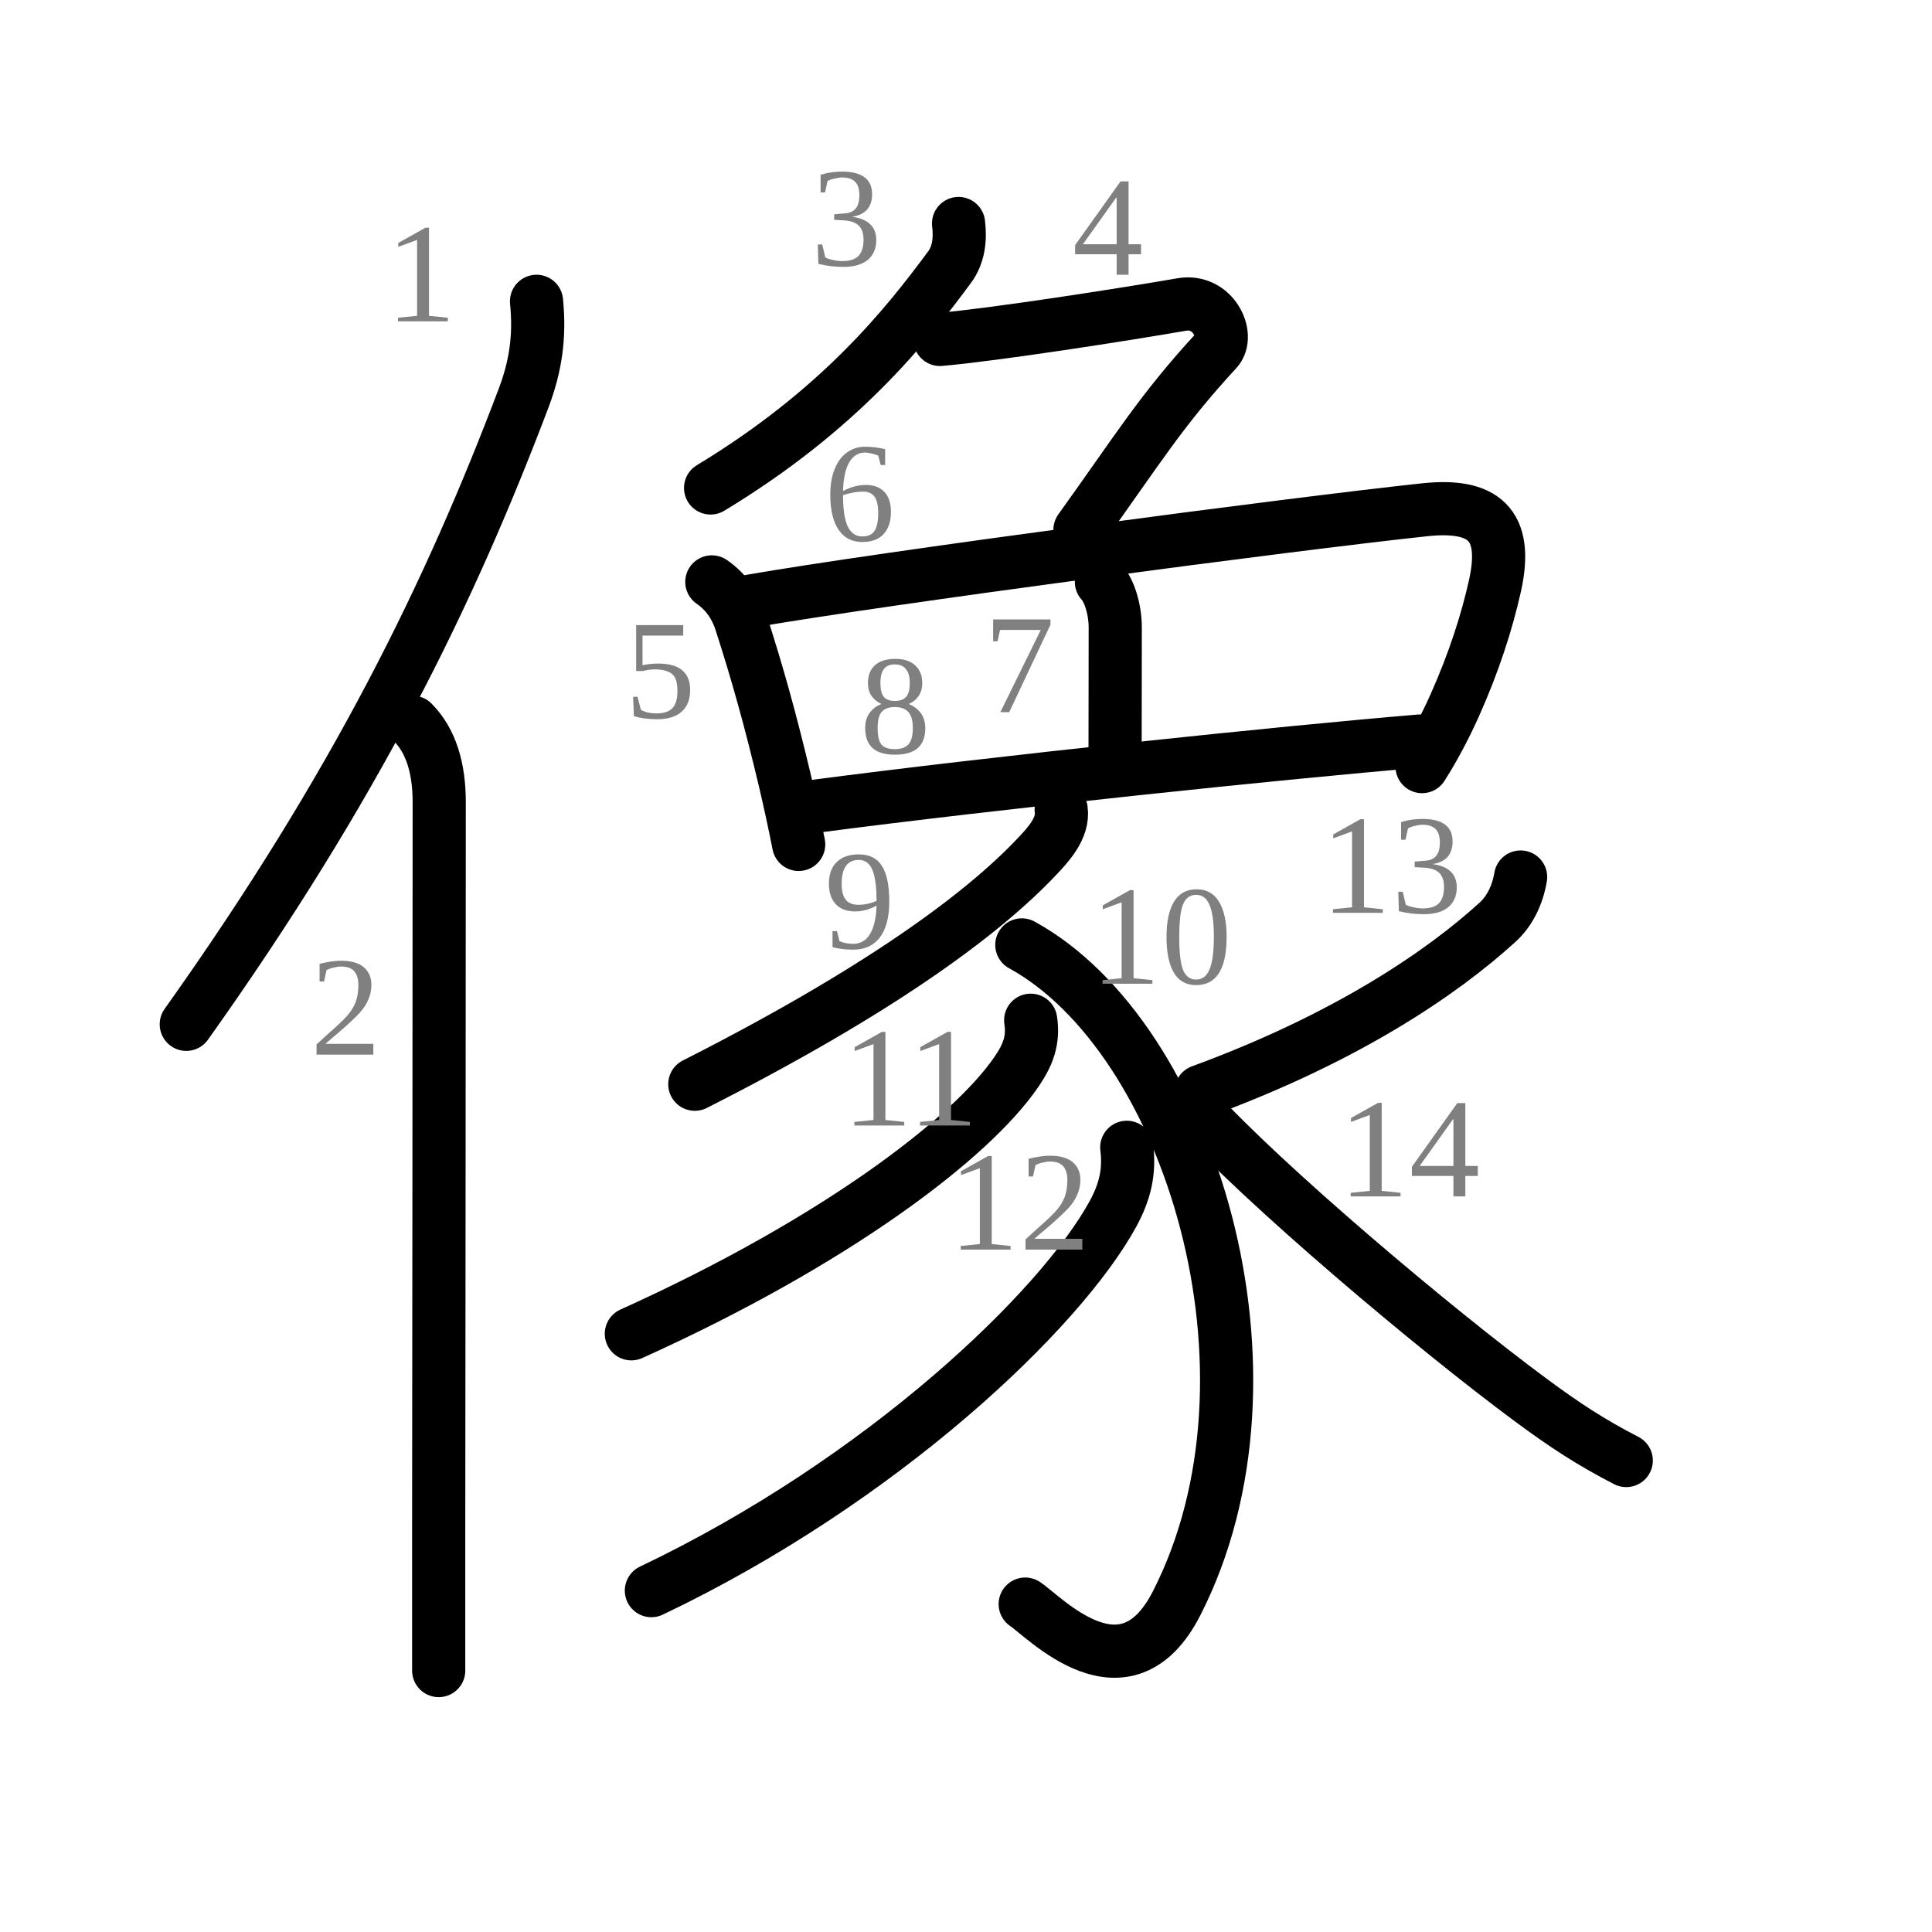
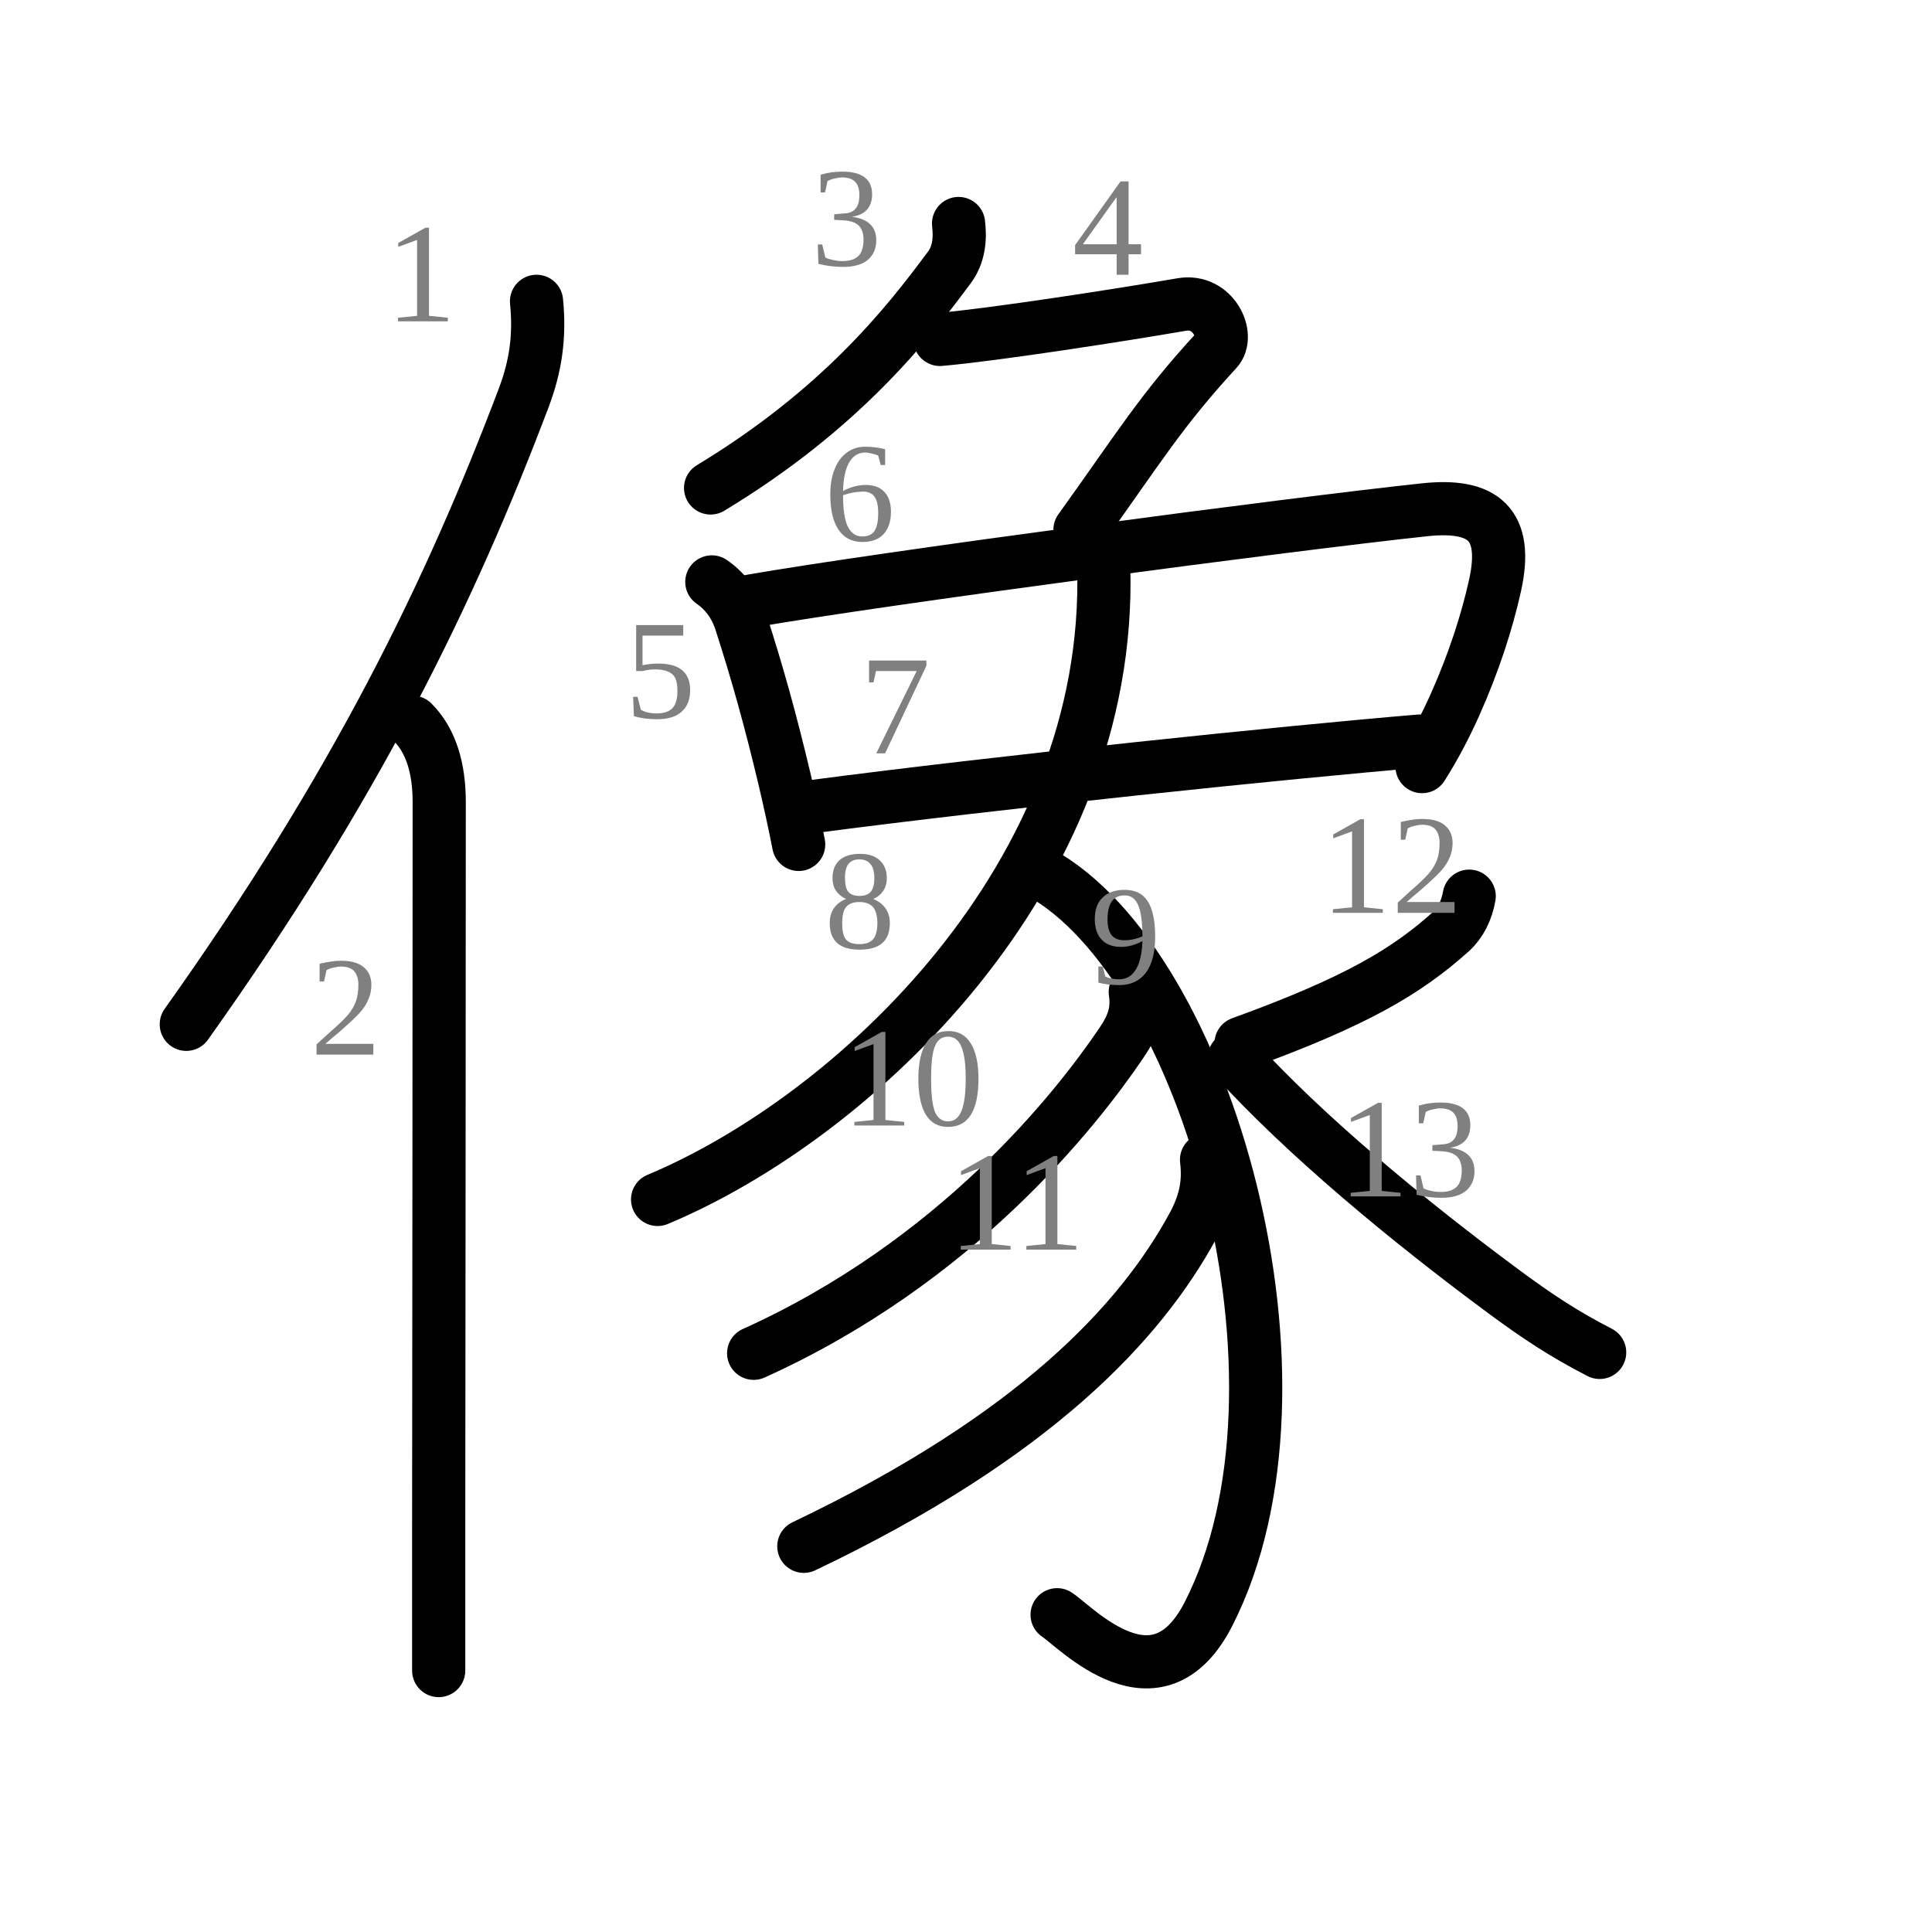
<svg xmlns="http://www.w3.org/2000/svg" xmlns:ns1="http://kanjivg.tagaini.net" width="109" height="109" viewBox="0 0 109 109">
  <g id="kvg:StrokePaths_050cf" style="fill:none;stroke:#000000;stroke-width:3;stroke-linecap:round;stroke-linejoin:round;">
    <g id="kvg:050cf" ns1:element="像">
      <g id="kvg:050cf-g1" ns1:element="亻" ns1:variant="true" ns1:original="人" ns1:position="left" ns1:radical="general">
        <path id="kvg:050cf-s1" ns1:type="㇒" d="M30.27,17c0.2,2.02-0.06,3.67-0.71,5.41c-4.18,11.05-9.48,21.93-19.05,35.38" />
        <path id="kvg:050cf-s2" ns1:type="㇑" d="M23.28,40.75c1.05,1.05,1.5,2.62,1.5,4.5c0,11.35-0.02,29.65-0.03,41c0,3.43,0,6.22,0,8" />
      </g>
      <g id="kvg:050cf-g2" ns1:element="象" ns1:position="right" ns1:phon="象">
        <g id="kvg:050cf-g3" ns1:element="𠂊" ns1:variant="true" ns1:original="勹" ns1:position="top">
          <path id="kvg:050cf-s3" ns1:type="㇒" d="M54.08,12.61c0.11,0.89,0.01,1.77-0.52,2.48c-2.43,3.28-6.18,8.03-13.47,12.44" />
          <path id="kvg:050cf-s4" ns1:type="㇇a" d="M53.03,19.15c3.1-0.27,10.35-1.4,13.64-1.97c1.78-0.31,2.73,1.76,1.97,2.58c-3.16,3.43-4.38,5.5-7.71,10.13" />
        </g>
        <g id="kvg:050cf-g4" ns1:position="bottom">
          <path id="kvg:050cf-s5" ns1:type="㇑" d="M40.16,32.83c0.81,0.56,1.35,1.35,1.64,2.26c0.94,2.91,1.67,5.54,2.47,8.9c0.29,1.24,0.56,2.47,0.79,3.65" />
          <path id="kvg:050cf-s6" ns1:type="㇕a" d="M42.36,33.91c7.34-1.28,30.52-4.35,38.02-5.15c3.3-0.35,4.73,0.8,3.97,4.26c-0.46,2.07-1.19,4.34-2.27,6.76c-0.53,1.18-1.14,2.35-1.85,3.47" />
-           <path id="kvg:050cf-s7" ns1:type="㇑a" d="M62.14,32.83c0.44,0.47,0.78,1.54,0.78,2.58c0,1.59-0.01,6.46-0.01,7.84" />
          <g id="kvg:050cf-g5" ns1:element="豕">
-             <path id="kvg:050cf-s8" ns1:type="㇐a" d="M45.74,45.52c10.63-1.4,26.92-3.09,34.35-3.71" />
-             <path id="kvg:050cf-s9" ns1:type="㇒" d="M59.87,45.68c0.15,1.04-0.76,2.01-1.39,2.67c-3.12,3.3-9.02,7.62-19.28,12.82" />
-             <path id="kvg:050cf-s10" ns1:type="㇕v" d="M57.65,53.31C67.12,58.5,73,77.5,66.38,90.46c-2.9,5.67-7.46,0.75-8.54,0.04" />
-             <path id="kvg:050cf-s11" ns1:type="㇒" d="M58.15,57.56c0.17,1.13-0.15,1.95-0.79,2.89c-2.55,3.76-10.26,9.62-21.74,14.8" />
-             <path id="kvg:050cf-s12" ns1:type="㇒" d="M63.57,64.73c0.17,1.39-0.1,2.5-0.77,3.74c-2.96,5.43-13,15.05-26.05,21.27" />
-             <path id="kvg:050cf-s13" ns1:type="㇒" d="M85.79,49.48c-0.17,1.02-0.62,1.93-1.29,2.54c-3.13,2.86-8.53,6.54-16.74,9.55" />
-             <path id="kvg:050cf-s14" ns1:type="㇏" d="M67.34,62.48c3.96,4.36,13.56,12.47,19.04,16.52c1.91,1.41,3.37,2.37,5.37,3.4" />
+             <path id="kvg:050cf-s7" ns1:type="㇐a" d="M45.74,45.52c10.63-1.4,26.92-3.09,34.35-3.71" />
+             <path id="kvg:050cf-s8" ns1:type="㇒" d="M 62.27,31.98 C 62.78,49.46 48.14,63.05 37.1,67.67" />
+             <path id="kvg:050cf-s9" ns1:type="㇕v" d="M 58.65,49.21 C 68.12,54.4 74.8,78.1 68.18,91.06 65.28,96.73 60.72,91.81 59.64,91.1" />
+             <path id="kvg:050cf-s10" ns1:type="㇒" d="M 64.05,55.96 C 64.22,57.09 63.9,57.91 63.26,58.85 60.71,62.61 54,71.17 42.52,76.35" />
+             <path id="kvg:050cf-s11" ns1:type="㇒" d="M 68.07,65.43 C 68.24,66.82 67.97,67.93 67.3,69.17 64.34,74.6 58.4,81.02 45.35,87.24" />
+             <path id="kvg:050cf-s12" ns1:type="㇒" d="M 82.89,50.56 C 82.75,51.36 82.40,52.07 81.87,52.55 79.38,54.79 76.53,56.50 70.02,58.86" />
+             <path id="kvg:050cf-s13" ns1:type="㇏" d="M 69.64,59.68 C 73.6,64.04 79.4,68.85 84.88,72.9 86.79,74.31 88.25,75.27 90.25,76.3" />
          </g>
        </g>
      </g>
    </g>
  </g>
  <g id="kvg:StrokeNumbers_050cf" style="font-size:8;fill:#808080">
    <text transform="matrix(1 0 0 1 21.75 18.13)">1</text>
    <text transform="matrix(1 0 0 1 17.50 59.50)">2</text>
    <text transform="matrix(1 0 0 1 45.75 14.98)">3</text>
    <text transform="matrix(1 0 0 1 60.50 15.50)">4</text>
    <text transform="matrix(1 0 0 1 35.25 40.50)">5</text>
    <text transform="matrix(1 0 0 1 46.50 30.50)">6</text>
-     <text transform="matrix(1 0 0 1 55.50 40.18)">7</text>
-     <text transform="matrix(1 0 0 1 48.50 42.50)">8</text>
-     <text transform="matrix(1 0 0 1 46.50 53.50)">9</text>
-     <text transform="matrix(1 0 0 1 61.50 55.50)">10</text>
-     <text transform="matrix(1 0 0 1 47.50 63.50)">11</text>
-     <text transform="matrix(1 0 0 1 53.50 70.50)">12</text>
-     <text transform="matrix(1 0 0 1 74.50 51.50)">13</text>
-     <text transform="matrix(1 0 0 1 75.50 67.50)">14</text>
+     <text transform="matrix(1 0 0 1 48.50 42.50)">7</text>
+     <text transform="matrix(1 0 0 1 46.50 53.50)">8</text>
+     <text transform="matrix(1 0 0 1 61.50 55.50)">9</text>
+     <text transform="matrix(1 0 0 1 47.50 63.50)">10</text>
+     <text transform="matrix(1 0 0 1 53.50 70.50)">11</text>
+     <text transform="matrix(1 0 0 1 74.50 51.50)">12</text>
+     <text transform="matrix(1 0 0 1 75.50 67.50)">13</text>
  </g>
</svg>
